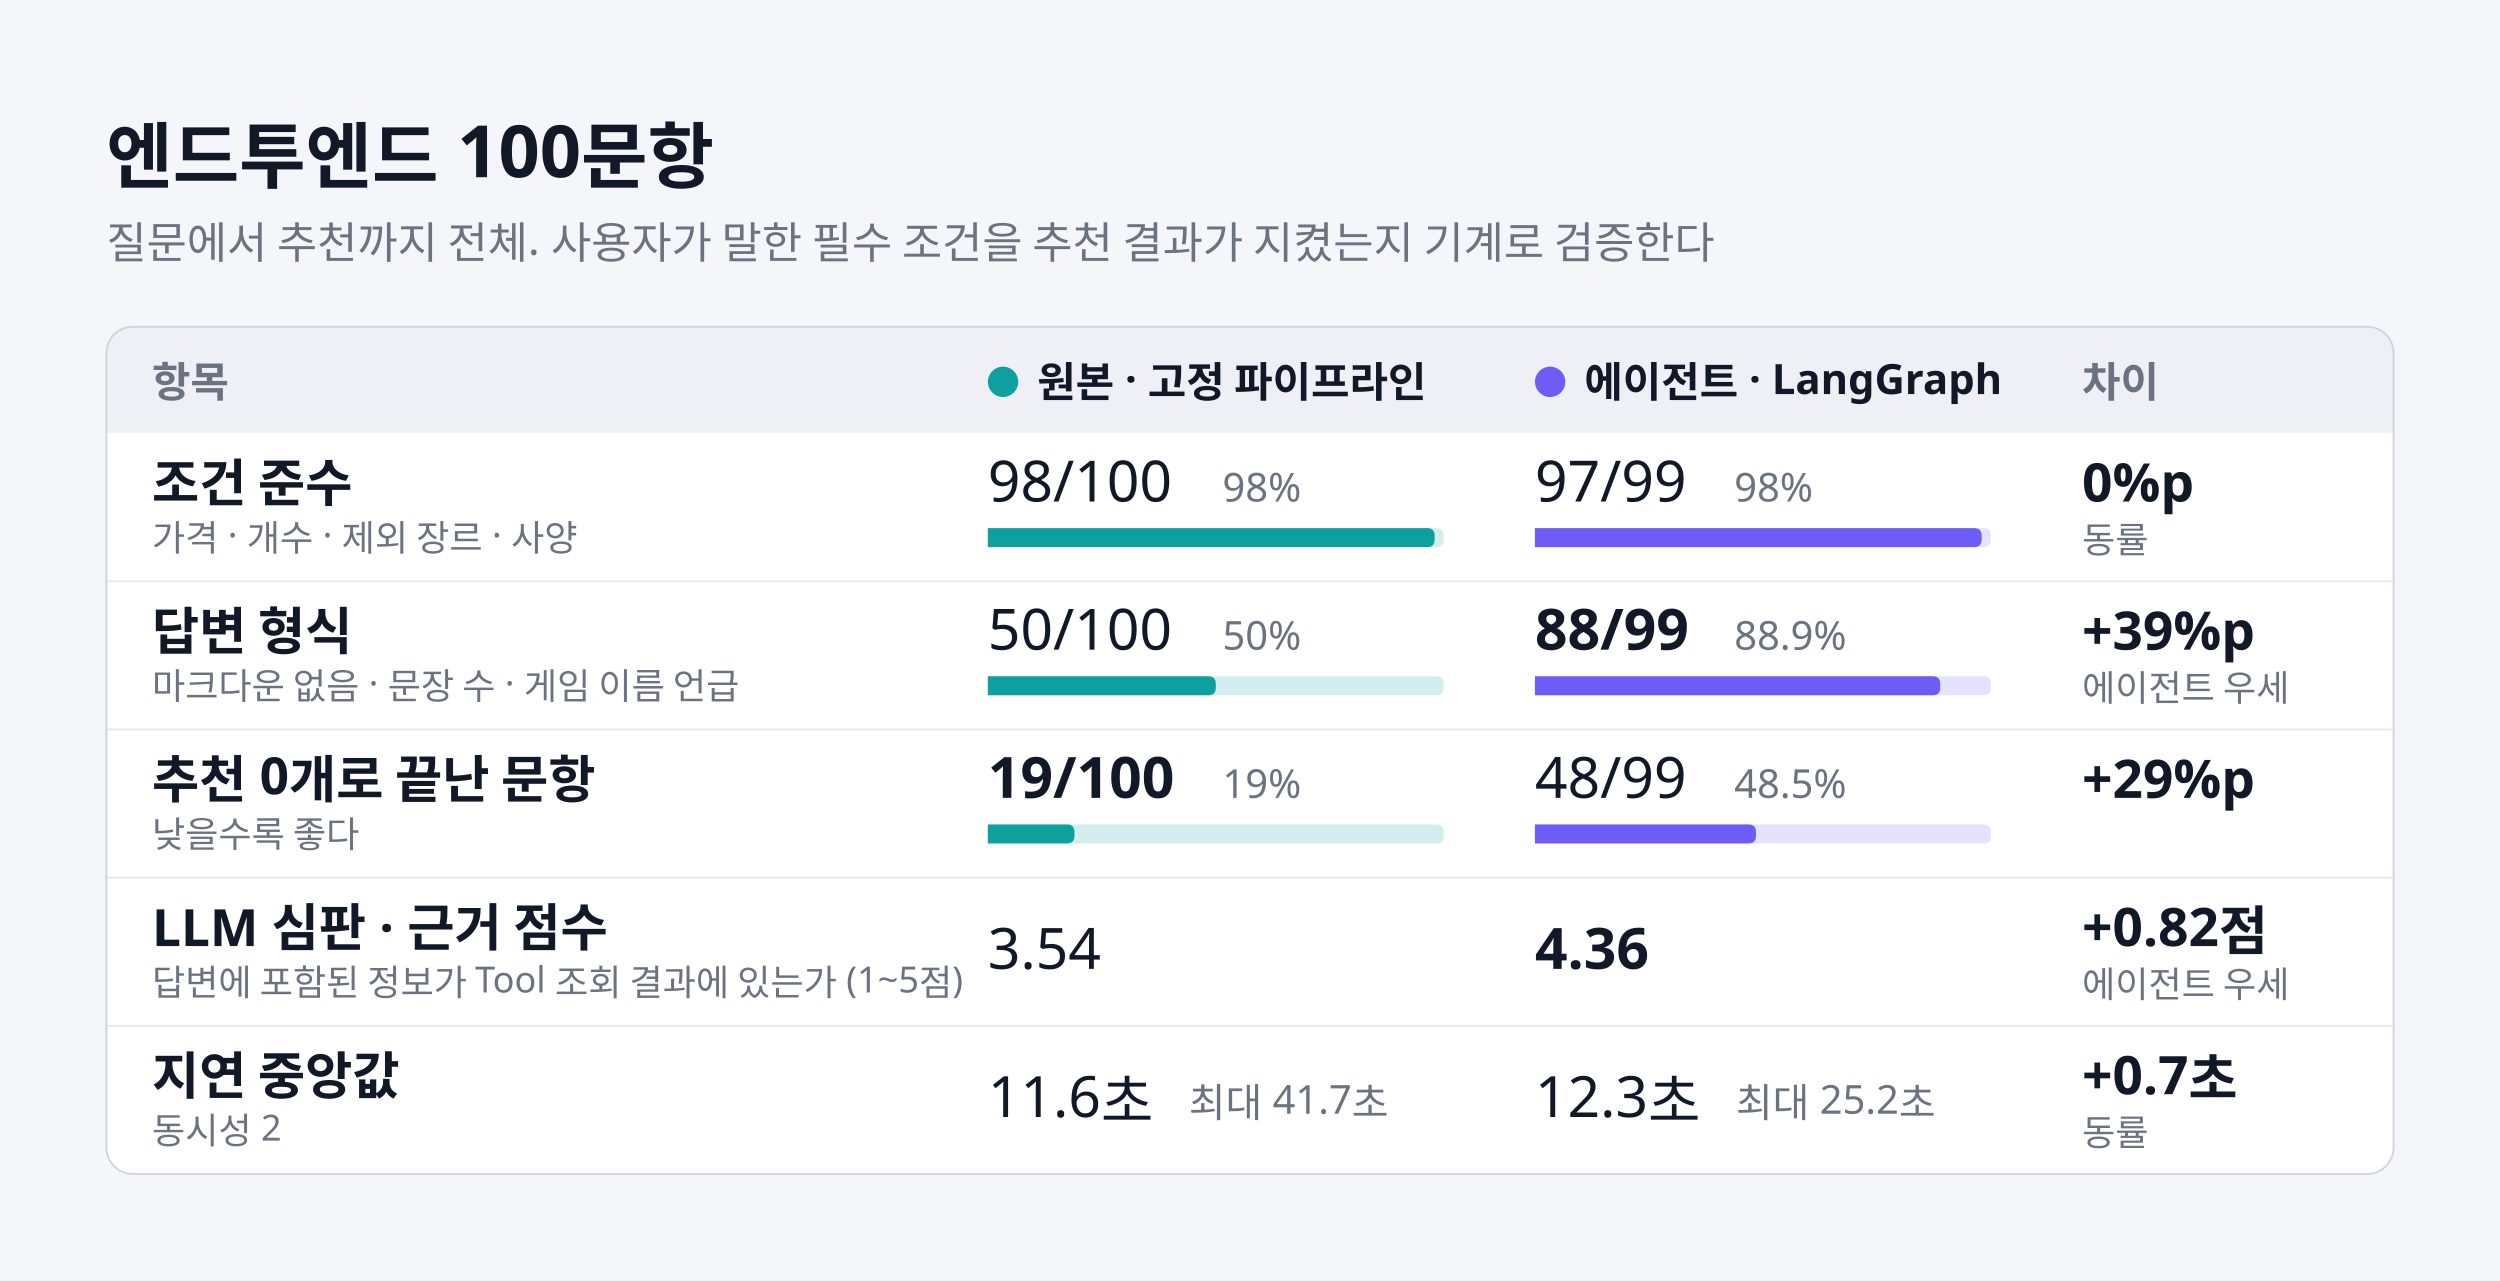
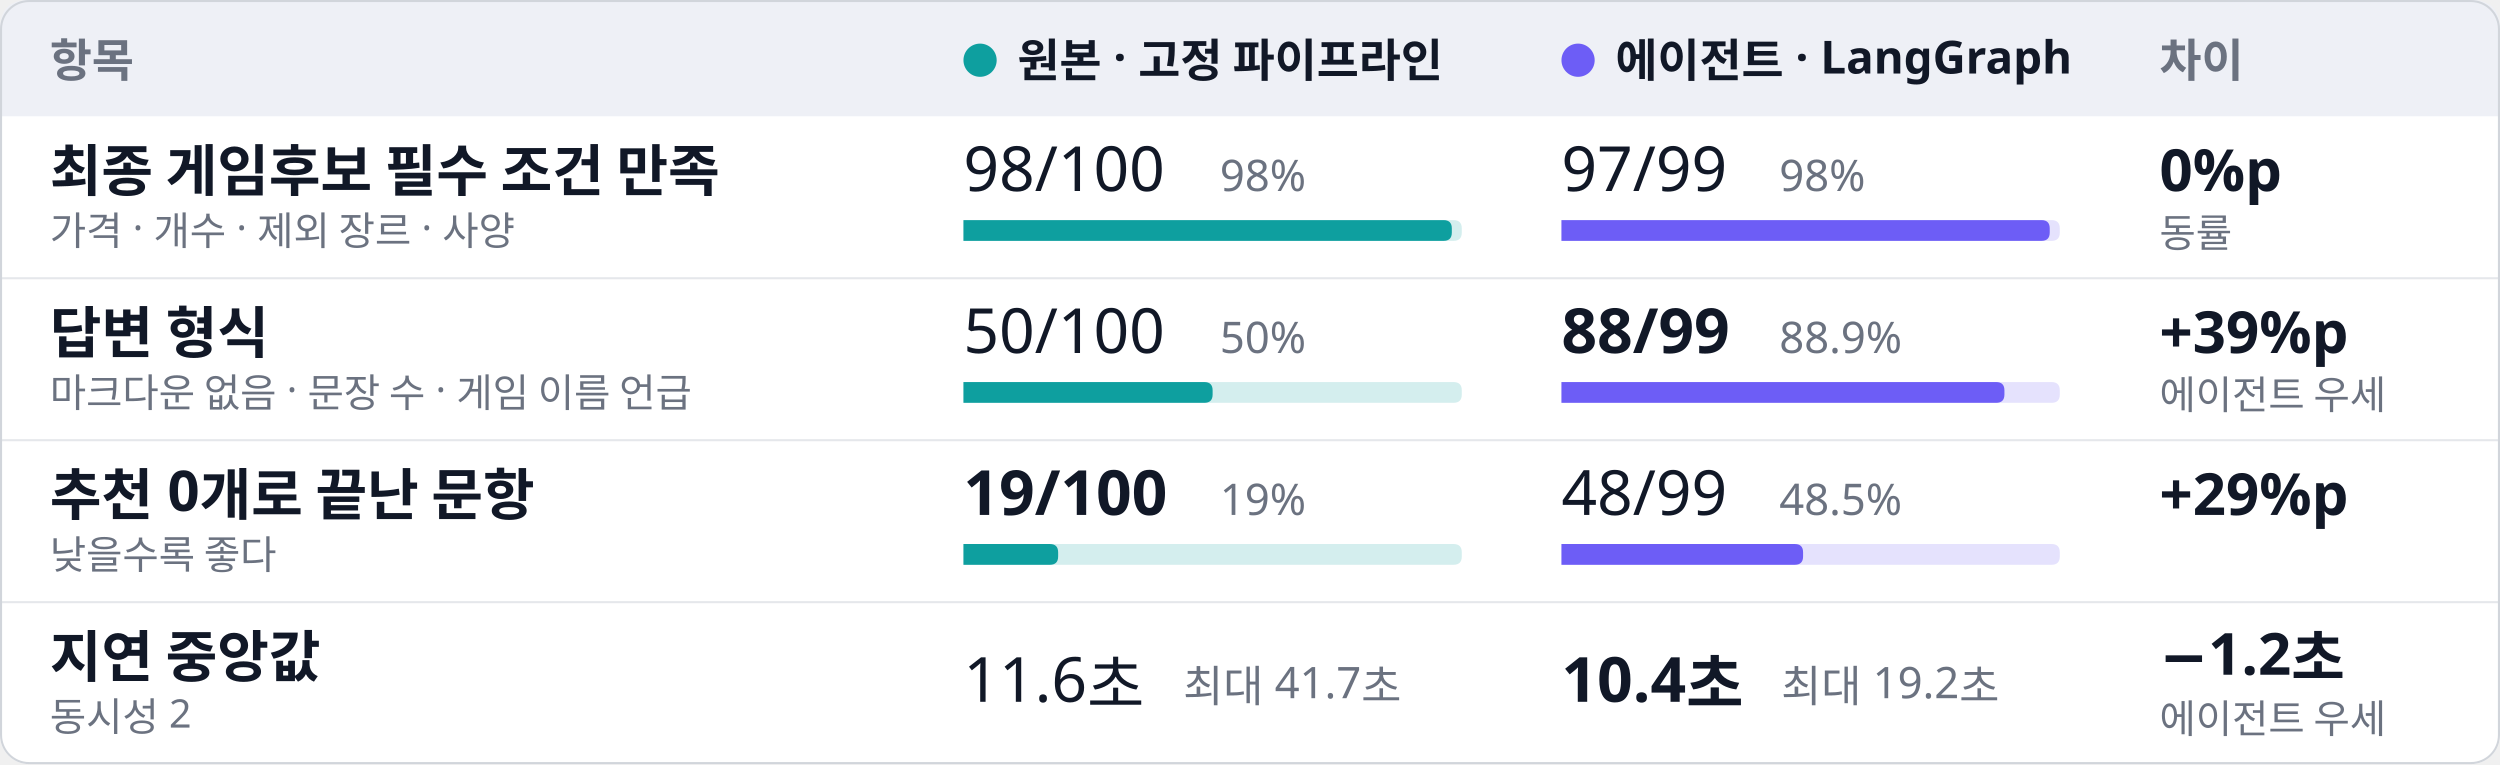
- <svg xmlns="http://www.w3.org/2000/svg" width="1316" height="674" viewBox="0 0 1316 674" font-family="Apple SD Gothic Neo, Pretendard, Noto Sans KR, sans-serif">
-   <rect width="1316" height="674" fill="#F5F6FA" />
-   <text x="56" y="96" font-size="38" fill="#111827" font-weight="700" text-anchor="start">엔드투엔드 100문항</text>
-   <text x="56" y="136" font-size="23" fill="#6B7280" font-weight="400" text-anchor="start">질문에서 추천까지 전체. 사용자가 말한 필수 조건을 추천 결과가 지켰는지 기계로 검증한다</text>
-   <rect x="56" y="172" width="1204" height="446" rx="14" fill="white" />
+ <svg xmlns="http://www.w3.org/2000/svg" width="1204" height="368" viewBox="56 172 1204 368" font-family="Apple SD Gothic Neo, Pretendard, Noto Sans KR, sans-serif">
+   <rect x="56" y="172" width="1204" height="368" rx="14" fill="white" />
  <path d="M56 228 V186 Q56 172 70 172 H1246 Q1260 172 1260 186 V228 Z" fill="#EEF0F6" />
  <text x="80" y="209" font-size="22" fill="#6B7280" font-weight="600" text-anchor="start">항목</text>
  <circle cx="528" cy="201" r="8" fill="#0E9F9F" />
  <text x="546" y="209" font-size="22" fill="#111827" font-weight="600" text-anchor="start">원본 · 고정 파이프라인</text>
  <circle cx="816" cy="201" r="8" fill="#6D5DF6" />
  <text x="834" y="209" font-size="22" fill="#111827" font-weight="600" text-anchor="start">에이전트 · LangGraph</text>
  <text x="1096" y="209" font-size="22" fill="#6B7280" font-weight="600" text-anchor="start">차이</text>
-   <text x="80" y="264" font-size="27" fill="#111827" font-weight="600" text-anchor="start">조건 준수</text>
+   <text x="80" y="264" font-size="27" fill="#111827" font-weight="600" text-anchor="start">최종 게임후보 필수 조건 만족</text>
  <text x="80" y="290" font-size="19" fill="#6B7280" font-weight="400" text-anchor="start">가격 · 개수 · 제외 장르 · 사양</text>
  <text x="520" y="264" font-size="30" fill="#111827" font-weight="500" text-anchor="start">98/100</text>
  <text x="643.5" y="264" font-size="21" fill="#6B7280" font-weight="400" text-anchor="start">98%</text>
  <path d="M520 278 H756 Q760 278 760 282 V284 Q760 288 756 288 H520 Z" fill="#D4EEEE" />
  <path d="M520 278 H751.2 Q755.2 278 755.2 282 V284 Q755.2 288 751.2 288 H520 Z" fill="#0E9F9F" />
  <text x="808" y="264" font-size="30" fill="#111827" font-weight="500" text-anchor="start">97/99</text>
  <text x="912.9" y="264" font-size="21" fill="#6B7280" font-weight="400" text-anchor="start">98%</text>
  <path d="M808 278 H1044 Q1048 278 1048 282 V284 Q1048 288 1044 288 H808 Z" fill="#E5E2FD" />
  <path d="M808 278 H1039.152 Q1043.152 278 1043.152 282 V284 Q1043.152 288 1039.152 288 H808 Z" fill="#6D5DF6" />
  <text x="1096" y="264" font-size="28" fill="#111827" font-weight="700" text-anchor="start">0%p</text>
  <text x="1096" y="291" font-size="19" fill="#6B7280" font-weight="400" text-anchor="start">동률</text>
  <line x1="56" y1="306" x2="1260" y2="306" stroke="#E5E7EB" />
  <text x="80" y="342" font-size="27" fill="#111827" font-weight="600" text-anchor="start">답변 형식</text>
  <text x="80" y="368" font-size="19" fill="#6B7280" font-weight="400" text-anchor="start">마크다운 없음 · 문장 수 · 게임 이름 언급</text>
  <text x="520" y="342" font-size="30" fill="#111827" font-weight="500" text-anchor="start">50/100</text>
  <text x="643.5" y="342" font-size="21" fill="#6B7280" font-weight="400" text-anchor="start">50%</text>
  <path d="M520 356 H756 Q760 356 760 360 V362 Q760 366 756 366 H520 Z" fill="#D4EEEE" />
  <path d="M520 356 H636.0 Q640.0 356 640.0 360 V362 Q640.0 366 636.0 366 H520 Z" fill="#0E9F9F" />
  <text x="808" y="342" font-size="30" fill="#111827" font-weight="700" text-anchor="start">88/99</text>
  <text x="912.9" y="342" font-size="21" fill="#6B7280" font-weight="400" text-anchor="start">88.9%</text>
  <path d="M808 356 H1044 Q1048 356 1048 360 V362 Q1048 366 1044 366 H808 Z" fill="#E5E2FD" />
  <path d="M808 356 H1017.333 Q1021.333 356 1021.333 360 V362 Q1021.333 366 1017.333 366 H808 Z" fill="#6D5DF6" />
  <text x="1096" y="342" font-size="28" fill="#111827" font-weight="700" text-anchor="start">+39%p</text>
  <text x="1096" y="369" font-size="19" fill="#6B7280" font-weight="400" text-anchor="start">에이전트 우세</text>
  <line x1="56" y1="384" x2="1260" y2="384" stroke="#E5E7EB" />
  <text x="80" y="420" font-size="27" fill="#111827" font-weight="600" text-anchor="start">추천 0개로 끝난 문항</text>
  <text x="80" y="446" font-size="19" fill="#6B7280" font-weight="400" text-anchor="start">낮을수록 좋다</text>
  <text x="520" y="420" font-size="30" fill="#111827" font-weight="700" text-anchor="start">19/100</text>
  <text x="643.5" y="420" font-size="21" fill="#6B7280" font-weight="400" text-anchor="start">19%</text>
  <path d="M520 434 H756 Q760 434 760 438 V440 Q760 444 756 444 H520 Z" fill="#D4EEEE" />
  <path d="M520 434 H561.6 Q565.6 434 565.6 438 V440 Q565.6 444 561.6 444 H520 Z" fill="#0E9F9F" />
  <text x="808" y="420" font-size="30" fill="#111827" font-weight="500" text-anchor="start">48/99</text>
  <text x="912.9" y="420" font-size="21" fill="#6B7280" font-weight="400" text-anchor="start">48.5%</text>
  <path d="M808 434 H1044 Q1048 434 1048 438 V440 Q1048 444 1044 444 H808 Z" fill="#E5E2FD" />
  <path d="M808 434 H920.364 Q924.364 434 924.364 438 V440 Q924.364 444 920.364 444 H808 Z" fill="#6D5DF6" />
  <text x="1096" y="420" font-size="28" fill="#111827" font-weight="700" text-anchor="start">+29%p</text>
  <line x1="56" y1="462" x2="1260" y2="462" stroke="#E5E7EB" />
-   <text x="80" y="498" font-size="27" fill="#111827" font-weight="600" text-anchor="start">LLM 심판 · 근거 점수</text>
-   <text x="80" y="524" font-size="19" fill="#6B7280" font-weight="400" text-anchor="start">답변에 포함된 정보가 Tool 조회 결과에 있는가 (1~5점)</text>
-   <text x="520" y="510" font-size="30" fill="#111827" font-weight="500" text-anchor="start">3.54</text>
-   <text x="808" y="510" font-size="30" fill="#111827" font-weight="700" text-anchor="start">4.36</text>
-   <text x="1096" y="498" font-size="28" fill="#111827" font-weight="700" text-anchor="start">+0.82점</text>
+   <text x="80" y="498" font-size="27" fill="#111827" font-weight="600" text-anchor="start">지연 중앙값</text>
+   <text x="80" y="524" font-size="19" fill="#6B7280" font-weight="400" text-anchor="start">동시성 2</text>
+   <text x="520" y="510" font-size="30" fill="#111827" font-weight="500" text-anchor="start">11.6초</text>
+   <text x="625.8" y="510" font-size="21" fill="#6B7280" font-weight="400" text-anchor="start">최대 41.7초</text>
+   <text x="808" y="510" font-size="30" fill="#111827" font-weight="700" text-anchor="start">10.4초</text>
+   <text x="913.8" y="510" font-size="21" fill="#6B7280" font-weight="400" text-anchor="start">최대 19.2초</text>
+   <text x="1096" y="498" font-size="28" fill="#111827" font-weight="700" text-anchor="start">−1.2초</text>
  <text x="1096" y="525" font-size="19" fill="#6B7280" font-weight="400" text-anchor="start">에이전트 우세</text>
-   <line x1="56" y1="540" x2="1260" y2="540" stroke="#E5E7EB" />
-   <text x="80" y="576" font-size="27" fill="#111827" font-weight="600" text-anchor="start">지연 중앙값</text>
-   <text x="80" y="602" font-size="19" fill="#6B7280" font-weight="400" text-anchor="start">동시성 2</text>
-   <text x="520" y="588" font-size="30" fill="#111827" font-weight="500" text-anchor="start">11.6초</text>
-   <text x="625.8" y="588" font-size="21" fill="#6B7280" font-weight="400" text-anchor="start">최대 41.7초</text>
-   <text x="808" y="588" font-size="30" fill="#111827" font-weight="500" text-anchor="start">12.3초</text>
-   <text x="913.8" y="588" font-size="21" fill="#6B7280" font-weight="400" text-anchor="start">최대 25.2초</text>
-   <text x="1096" y="576" font-size="28" fill="#111827" font-weight="700" text-anchor="start">+0.7초</text>
-   <text x="1096" y="603" font-size="19" fill="#6B7280" font-weight="400" text-anchor="start">동률</text>
-   <rect x="56" y="172" width="1204" height="446" rx="14" fill="none" stroke="#D1D5DB" />
+   <rect x="56.5" y="172.5" width="1203" height="367" rx="13.5" fill="none" stroke="#D1D5DB" />
</svg>
